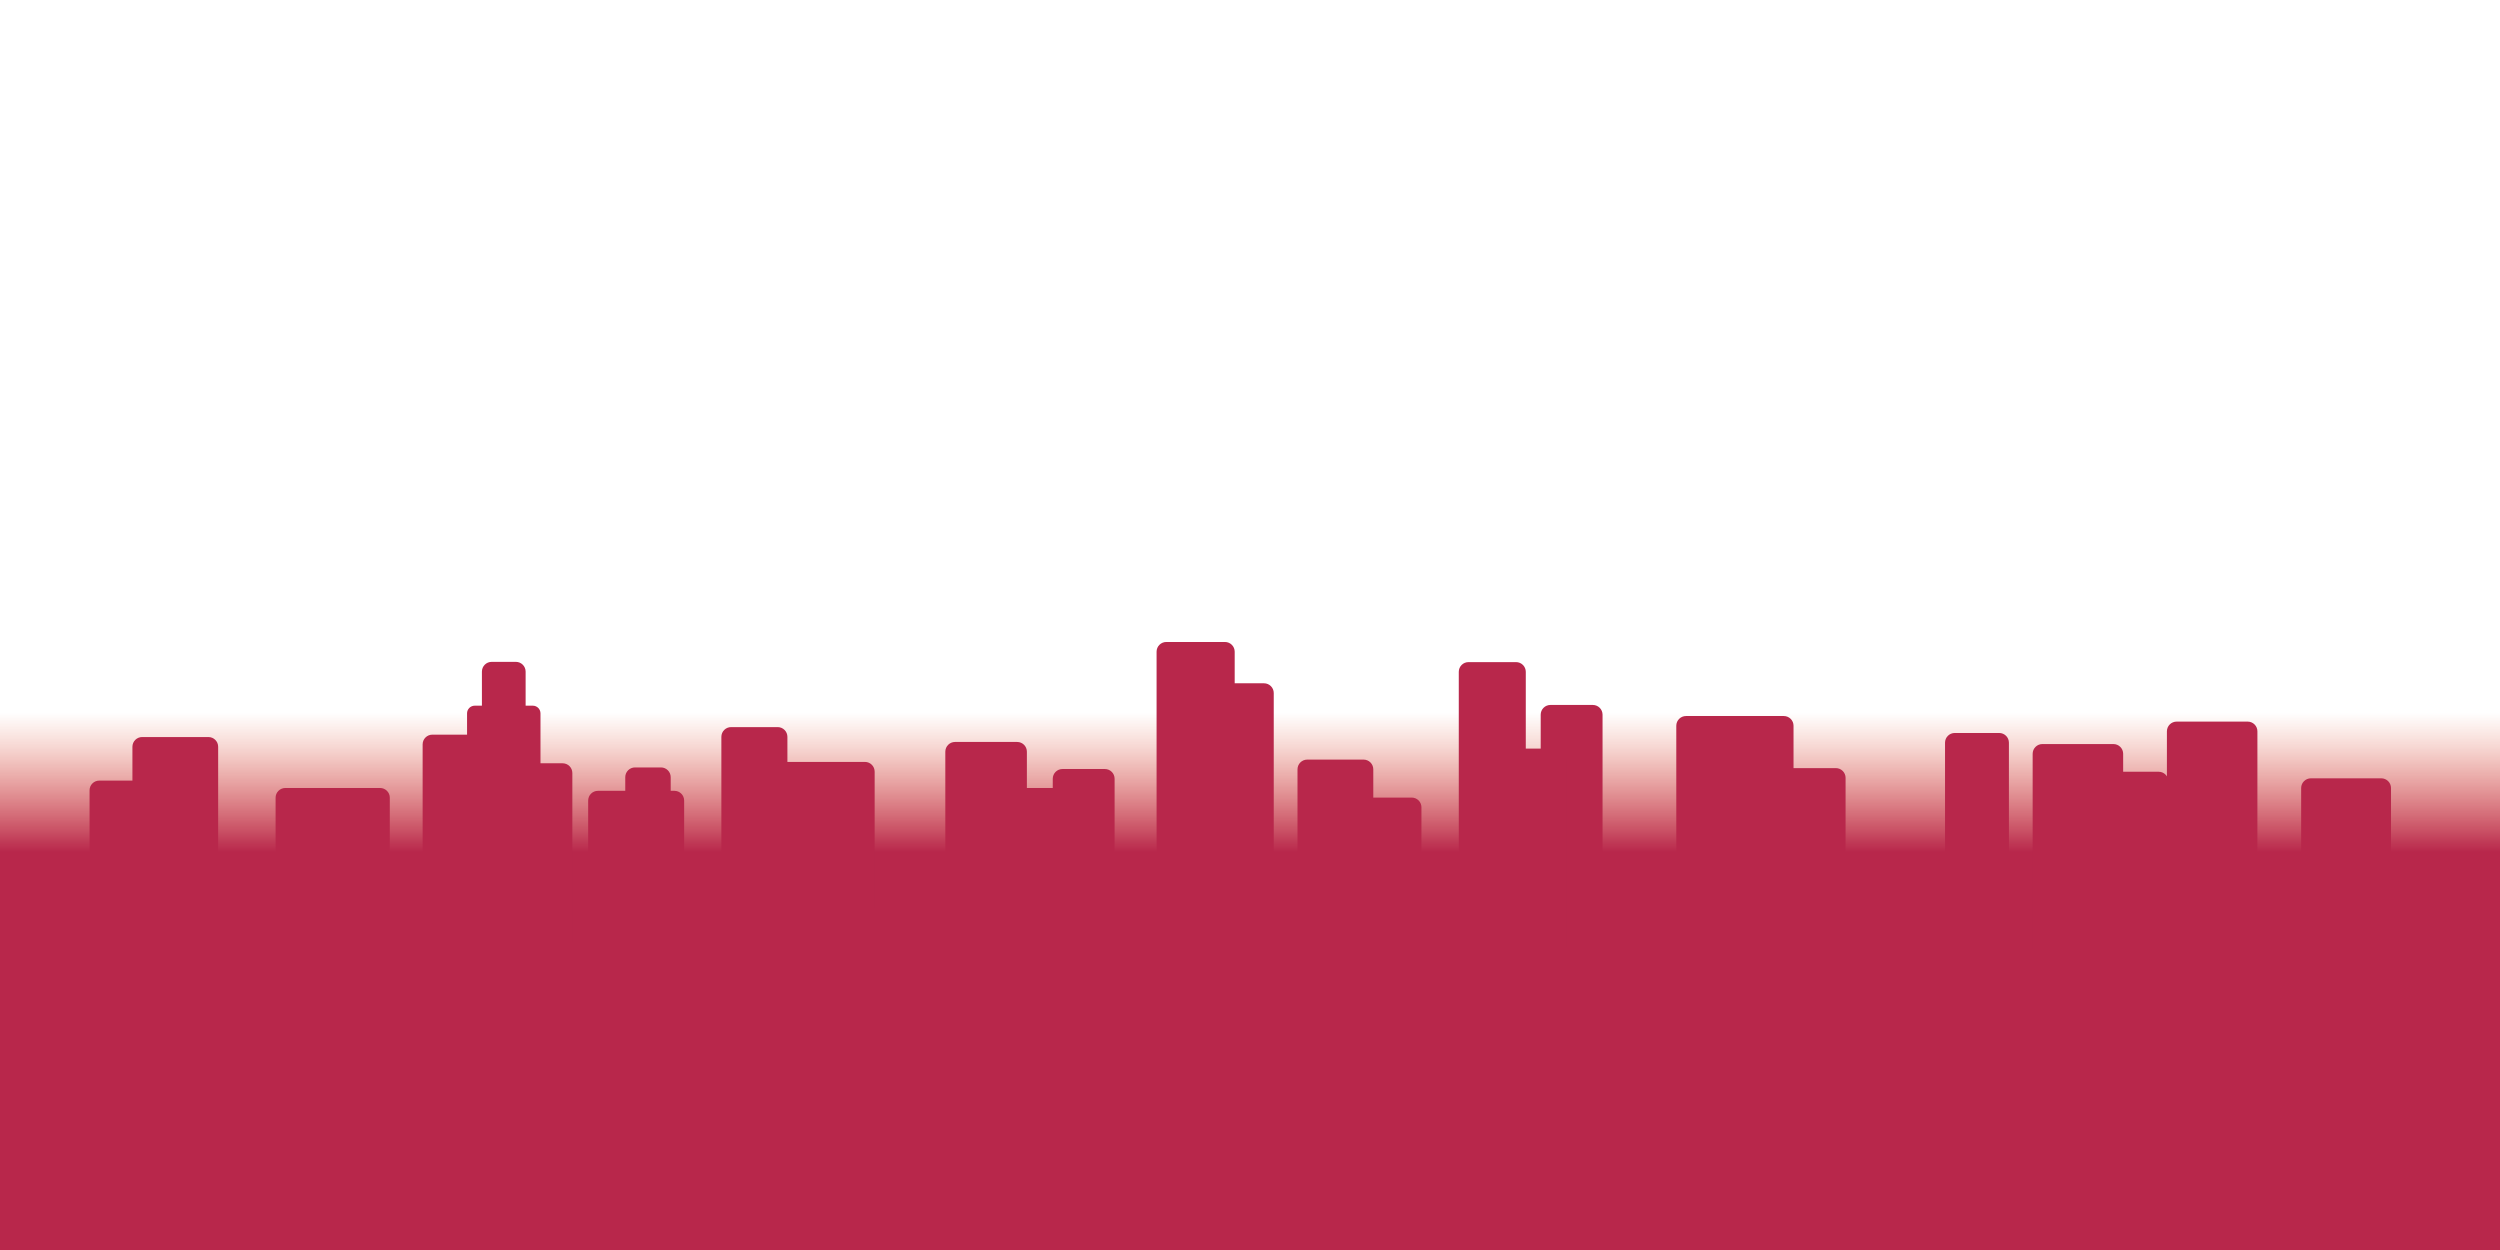
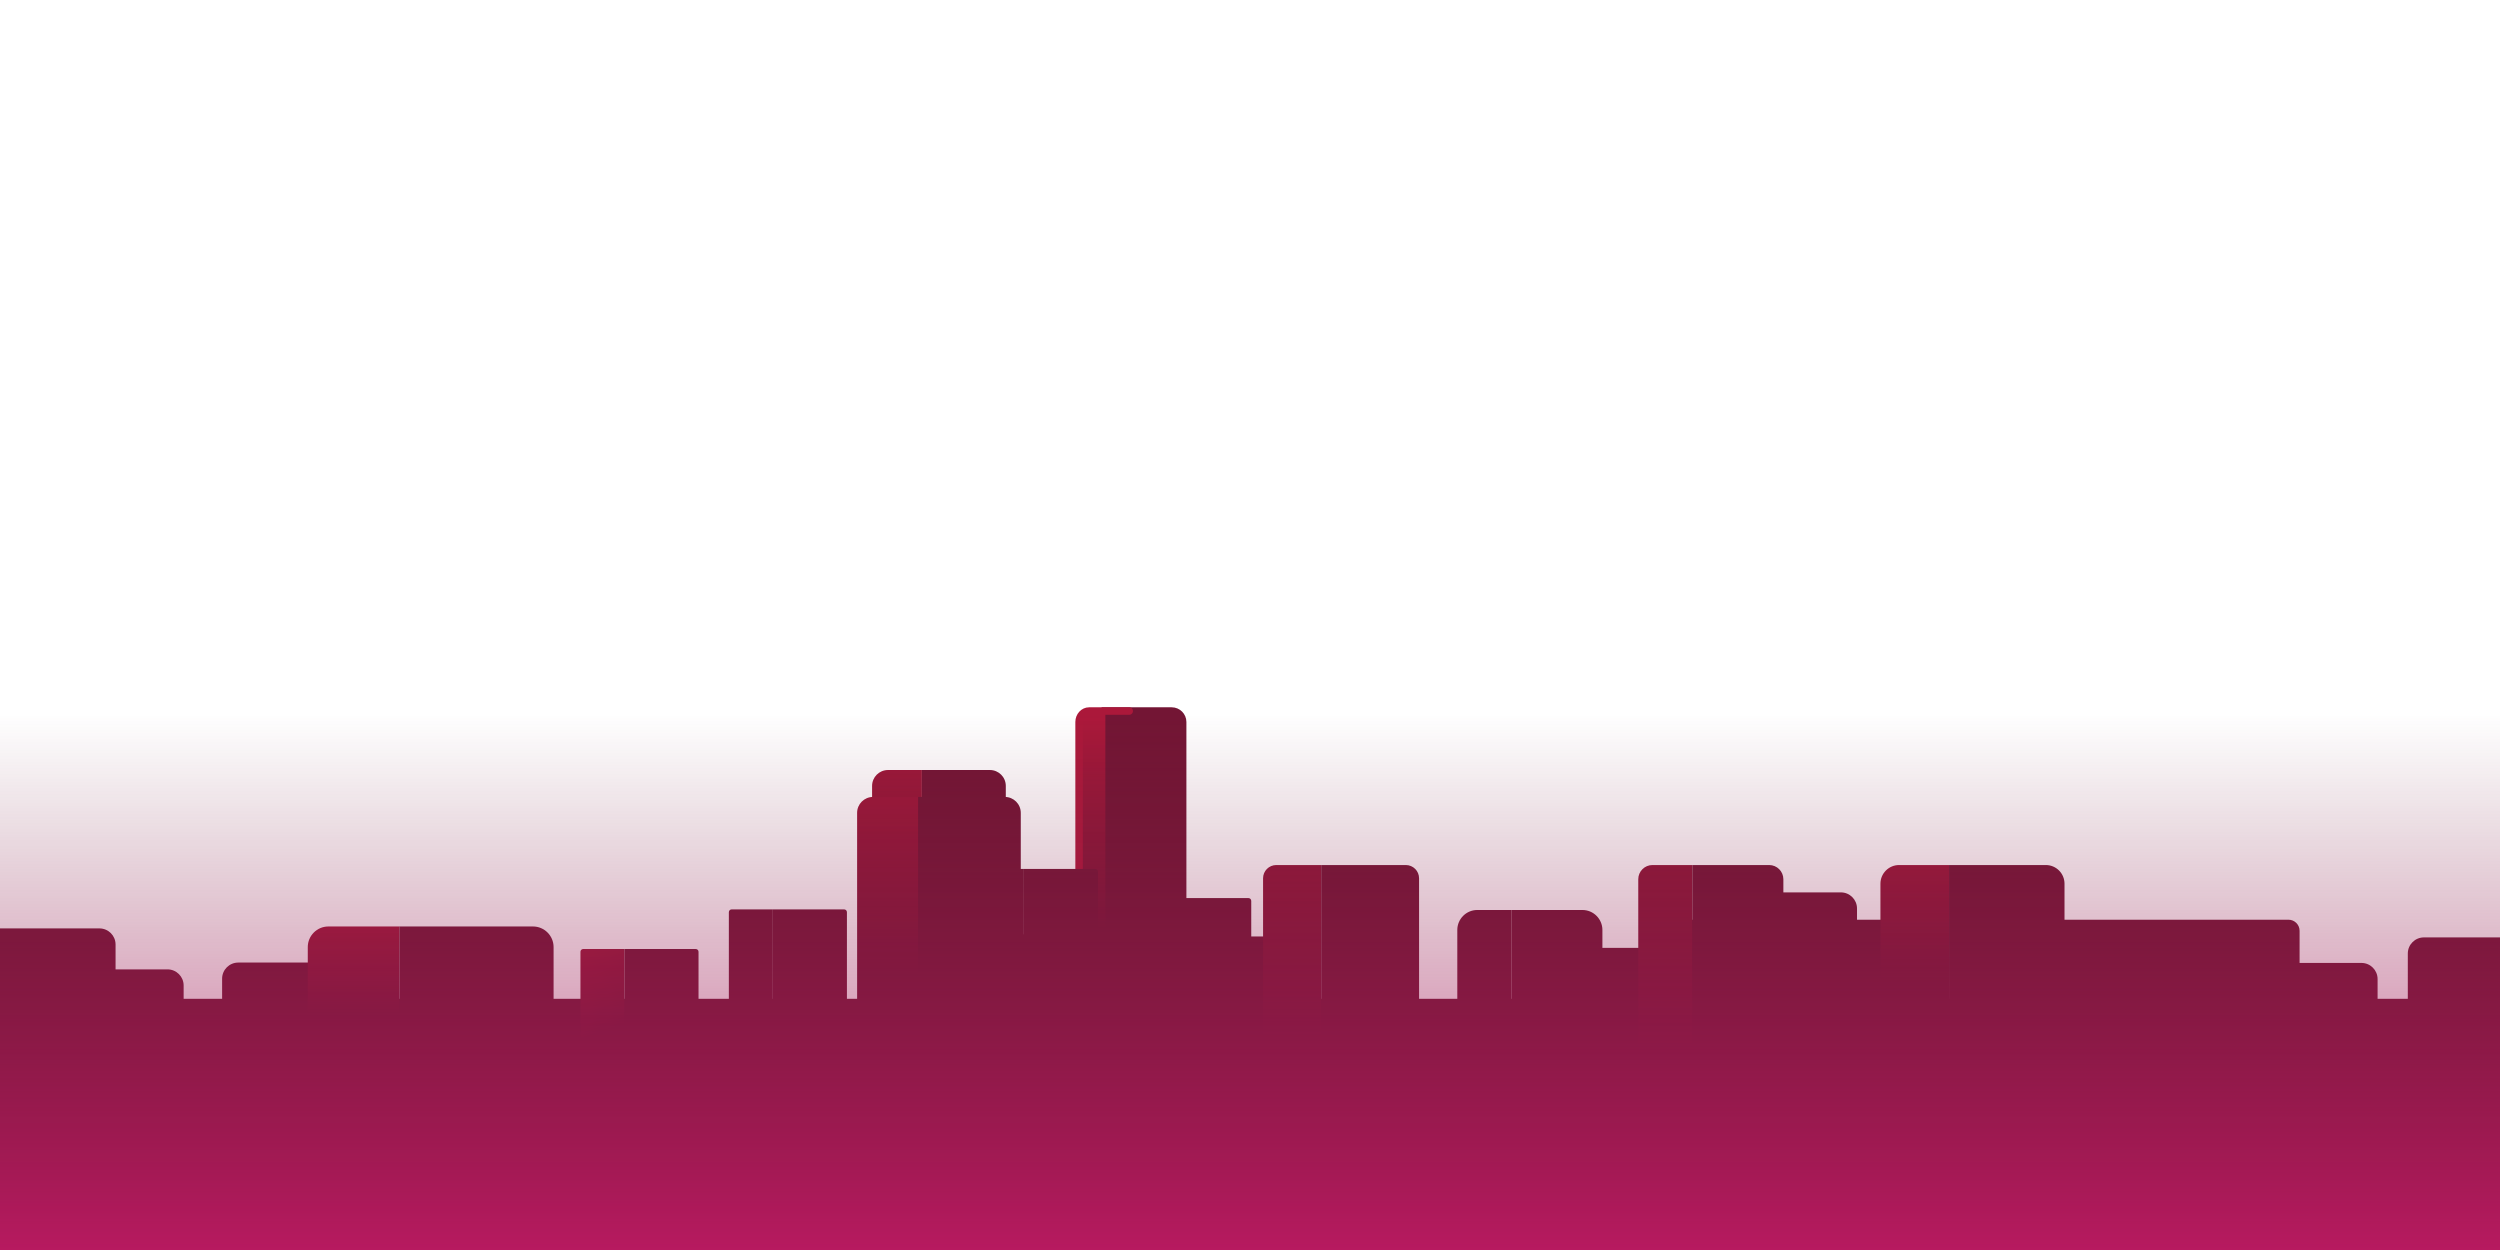
- <svg xmlns="http://www.w3.org/2000/svg" viewBox="0 0 1000 500">
+ <svg xmlns="http://www.w3.org/2000/svg" xmlns:xlink="http://www.w3.org/1999/xlink" viewBox="0 0 1000 500">
  <defs>
-     <linearGradient id="linear-gradient" x1="500" y1="285.066" x2="500" y2="340.788" gradientUnits="userSpaceOnUse">
-       <stop offset="0" stop-color="#e35936" stop-opacity="0" />
-       <stop offset=".252" stop-color="#d94d3a" stop-opacity=".229" />
-       <stop offset=".816" stop-color="#c03046" stop-opacity=".805" />
-       <stop offset="1" stop-color="#b8274b" />
+     <linearGradient id="New_Gradient_Swatch" data-name="New Gradient Swatch" x1="436.891" y1="372.185" x2="436.891" y2="287.886" gradientTransform="translate(873.781 781.92) rotate(-180)" gradientUnits="userSpaceOnUse">
+       <stop offset="0" stop-color="#731534" />
+       <stop offset=".762" stop-color="#9c1738" />
+       <stop offset="1" stop-color="#ab183a" />
+     </linearGradient>
+     <linearGradient id="New_Gradient_Swatch-2" data-name="New Gradient Swatch" x1="358.799" y1="378.919" x2="358.799" y2="284.092" gradientTransform="matrix(1, 0, 0, 1, 0, 0)" xlink:href="#New_Gradient_Swatch" />
+     <linearGradient id="New_Gradient_Swatch-3" data-name="New Gradient Swatch" x1="355.041" y1="389.69" x2="355.041" y2="294.864" gradientTransform="matrix(1, 0, 0, 1, 0, 0)" xlink:href="#New_Gradient_Swatch" />
+     <linearGradient id="New_Gradient_Swatch-4" data-name="New Gradient Swatch" x1="516.851" y1="414.776" x2="516.851" y2="278.426" gradientTransform="matrix(1, 0, 0, 1, 0, 0)" xlink:href="#New_Gradient_Swatch" />
+     <linearGradient id="New_Gradient_Swatch-5" data-name="New Gradient Swatch" x1="666.118" y1="418.502" x2="666.118" y2="267.674" gradientTransform="matrix(1, 0, 0, 1, 0, 0)" xlink:href="#New_Gradient_Swatch" />
+     <linearGradient id="New_Gradient_Swatch-6" data-name="New Gradient Swatch" x1="765.891" y1="392.501" x2="765.891" y2="324.328" gradientTransform="matrix(1, 0, 0, 1, 0, 0)" xlink:href="#New_Gradient_Swatch" />
+     <linearGradient id="New_Gradient_Swatch-7" data-name="New Gradient Swatch" x1="141.427" y1="405.331" x2="141.427" y2="360.36" gradientTransform="matrix(1, 0, 0, 1, 0, 0)" xlink:href="#New_Gradient_Swatch" />
+     <linearGradient id="New_Gradient_Swatch-8" data-name="New Gradient Swatch" x1="242.777" y1="412.05" x2="228.059" y2="366.425" gradientTransform="matrix(1, 0, 0, 1, 0, 0)" xlink:href="#New_Gradient_Swatch" />
+     <linearGradient id="linear-gradient" x1="500" y1="500" x2="500" y2="285.656" gradientUnits="userSpaceOnUse">
+       <stop offset="0" stop-color="#d41c72" stop-opacity=".7" />
+       <stop offset=".308" stop-color="#b41d62" stop-opacity=".501" />
+       <stop offset="1" stop-color="#66213a" stop-opacity="0" />
    </linearGradient>
  </defs>
-   <g id="Layer_13" data-name="Layer 13">
-     <rect y="269.032" width="1000" height="230.968" fill="url(#linear-gradient)" />
+   <g id="Layer_18" data-name="Layer 18">
+     <g>
+       <path d="m442.144,284.417h26.531c2.42,0,4.384,1.965,4.384,4.384v208.702h-30.915v-213.086h0Z" fill="#731534" stroke="#731534" stroke-miterlimit="10" stroke-width="3" />
+       <path d="m431.637,284.417h10.507v208.702c0,2.42-1.965,4.384-4.384,4.384h-6.122v-213.086h0Z" transform="translate(873.781 781.92) rotate(180)" fill="url(#New_Gradient_Swatch)" />
+       <path d="m451.681,284.417h-16.027c-2.218,0-4.016,1.963-4.016,4.384v208.702" fill="none" stroke="#ab183a" stroke-linecap="round" stroke-miterlimit="10" stroke-width="3" />
+     </g>
+     <path d="m811.15,367.885h104.245c2.45,0,4.439,1.989,4.439,4.439v41.739h-113.123v-41.739c0-2.45,1.989-4.439,4.439-4.439Z" fill="#731534" />
+     <path d="m664.37,367.885h104.245c2.45,0,4.439,1.989,4.439,4.439v41.739h-113.123v-41.739c0-2.45,1.989-4.439,4.439-4.439Z" fill="#731534" />
+     <rect x="-10.565" y="399.523" width="1014.745" height="100.477" fill="#731534" />
+     <path d="m95.295,385.027h39.726c3.559,0,6.449,2.89,6.449,6.449v46.175h-52.624v-46.175c0-3.559,2.89-6.449,6.449-6.449Z" fill="#731534" />
+     <path d="m-15.661,371.364h55.438c3.559,0,6.449,2.89,6.449,6.449v46.175H-22.109v-46.175c0-3.559,2.89-6.449,6.449-6.449Z" fill="#731534" />
+     <path d="m11.568,387.75h55.438c3.559,0,6.449,2.89,6.449,6.449v46.175H5.119v-46.175c0-3.559,2.89-6.449,6.449-6.449Z" fill="#731534" />
+     <path d="m625.851,379.146h39.726c3.559,0,6.449,2.89,6.449,6.449v46.175h-52.624v-46.175c0-3.559,2.89-6.449,6.449-6.449Z" fill="#731534" />
+     <path d="m696.63,356.954h39.726c3.559,0,6.449,2.89,6.449,6.449v46.175h-52.624v-46.175c0-3.559,2.89-6.449,6.449-6.449Z" fill="#731534" />
+     <path d="m904.86,385.174h39.726c3.559,0,6.449,2.89,6.449,6.449v46.175h-52.624v-46.175c0-3.559,2.89-6.449,6.449-6.449Z" fill="#731534" />
+     <path d="m969.572,374.961h39.726c3.559,0,6.449,2.89,6.449,6.449v46.175h-52.624v-46.175c0-3.559,2.89-6.449,6.449-6.449Z" fill="#731534" />
+     <path d="m458.41,374.587h59.99c2.45,0,4.439,1.989,4.439,4.439v41.739h-68.868v-41.739c0-2.45,1.989-4.439,4.439-4.439Z" fill="#731534" />
+     <g>
+       <g>
+         <path d="m355.199,308.003h13.565v100.419h-19.929v-94.055c0-3.512,2.852-6.364,6.364-6.364Z" fill="url(#New_Gradient_Swatch-2)" />
+         <path d="m368.764,308.003h27.192c3.512,0,6.364,2.852,6.364,6.364v94.055h-33.557v-100.419h0Z" fill="#731534" />
+       </g>
+       <path d="m349.209,318.775h18.028v100.419h-24.392v-94.055c0-3.512,2.852-6.364,6.364-6.364Z" fill="url(#New_Gradient_Swatch-3)" />
+       <path d="m367.238,318.775h34.709c3.512,0,6.364,2.852,6.364,6.364v94.055h-41.073v-100.419h0Z" fill="#731534" />
+     </g>
+     <g>
+       <path d="m510.523,346.014h17.954v88.026h-23.251v-82.729c0-2.923,2.373-5.297,5.297-5.297Z" fill="url(#New_Gradient_Swatch-4)" />
+       <path d="m528.476,346.014h33.853c2.923,0,5.297,2.373,5.297,5.297v82.729h-39.15v-88.026h0Z" fill="#731534" />
+     </g>
+     <g>
+       <path d="m590.92,363.994h13.627v68.567h-21.627v-60.567c0-4.415,3.585-8,8-8Z" fill="#731534" />
+       <path d="m604.547,363.994h28.416c4.415,0,8,3.585,8,8v60.567h-36.416v-68.567h0Z" fill="#731534" />
+     </g>
+     <g>
+       <path d="m391.884,373.723h32.954v68.567h-34.063v-67.458c0-.612.497-1.109,1.109-1.109Z" fill="#731534" />
+       <path d="m424.838,373.723h56.248c.612,0,1.109.497,1.109,1.109v67.458h-57.357v-68.567h0Z" fill="#731534" />
+     </g>
+     <g>
+       <path d="m660.99,346.014h15.941v83.399h-21.627v-77.713c0-3.138,2.548-5.686,5.686-5.686Z" fill="url(#New_Gradient_Swatch-5)" />
+       <path d="m676.931,346.014h30.73c3.138,0,5.686,2.548,5.686,5.686v77.713h-36.416v-83.399h0Z" fill="#731534" />
+     </g>
+     <g>
+       <path d="m759.645,346.014h19.963v90.334h-27.435v-82.863c0-4.124,3.348-7.472,7.472-7.472Z" fill="url(#New_Gradient_Swatch-6)" />
+       <path d="m779.608,346.014h38.724c4.124,0,7.472,3.348,7.472,7.472v82.863h-46.196v-90.334h0Z" fill="#731534" />
+     </g>
+     <g>
+       <path d="m292.65,363.758h16.489v83.399h-17.598v-82.29c0-.612.497-1.109,1.109-1.109Z" fill="#731534" />
+       <path d="m309.138,363.758h28.523c.612,0,1.109.497,1.109,1.109v82.29h-29.632v-83.399h0Z" fill="#731534" />
+     </g>
+     <g>
+       <path d="m393.073,347.565h16.489v83.399h-17.598v-82.29c0-.612.497-1.109,1.109-1.109Z" fill="#731534" />
+       <path d="m409.562,347.565h28.523c.612,0,1.109.497,1.109,1.109v82.29h-29.632v-83.399h0Z" fill="#731534" />
+     </g>
+     <g>
+       <path d="m454.378,359.236h16.489v83.399h-17.598v-82.29c0-.612.497-1.109,1.109-1.109Z" fill="#731534" />
+       <path d="m470.867,359.236h28.523c.612,0,1.109.497,1.109,1.109v82.29h-29.632v-83.399h0Z" fill="#731534" />
+     </g>
+     <g>
+       <path d="m131.357,370.591h28.388v48.825h-36.636v-40.577c0-4.552,3.696-8.248,8.248-8.248Z" fill="url(#New_Gradient_Swatch-7)" />
+       <path d="m159.745,370.591h53.441c4.552,0,8.248,3.696,8.248,8.248v40.577h-61.689v-48.825h0Z" fill="#731534" />
+     </g>
+     <g>
+       <path d="m233.29,379.602h16.489v53.757h-17.598v-52.648c0-.612.497-1.109,1.109-1.109Z" fill="url(#New_Gradient_Swatch-8)" />
+       <path d="m249.779,379.602h28.523c.612,0,1.109.497,1.109,1.109v52.648h-29.632v-53.757h0Z" fill="#731534" />
+     </g>
  </g>
-   <g id="Layer_14" data-name="Layer 14">
-     <rect x="169.053" y="293.859" width="37.378" height="75.603" rx="3.896" ry="3.896" fill="#b8274b" />
-     <rect x="191.56" y="305.313" width="37.378" height="75.603" rx="3.896" ry="3.896" fill="#b8274b" />
-     <rect x="110.238" y="315.193" width="45.686" height="62.389" rx="3.896" ry="3.896" fill="#b8274b" />
-     <rect x="52.968" y="294.815" width="34.295" height="72.387" rx="3.896" ry="3.896" fill="#b8274b" />
-     <rect x="35.82" y="312.236" width="34.295" height="72.387" rx="3.896" ry="3.896" fill="#b8274b" />
-     <rect x="304.177" y="304.765" width="45.686" height="62.389" rx="3.896" ry="3.896" fill="#b8274b" />
-     <rect x="378.126" y="296.783" width="32.629" height="62.389" rx="3.896" ry="3.896" fill="#b8274b" />
-     <rect x="421.102" y="307.605" width="24.741" height="62.389" rx="3.896" ry="3.896" fill="#b8274b" />
-     <rect x="405.376" y="315.193" width="24.741" height="62.389" rx="3.896" ry="3.896" fill="#b8274b" />
-     <path d="m545.42,501.653h-22.522c-2.152,0-3.896,2.152-3.896,0v-193.918c0-2.152,1.744-3.896,3.896-3.896h22.522c2.152,0,3.896,1.744,3.896,3.896v193.918c0,2.152-1.744,0-3.896,0Z" fill="#b8274b" />
-     <path d="m564.683,501.653h-18.773c-2.152,0-3.896,2.152-3.896,0v-178.725c0-2.152,1.744-3.896,3.896-3.896h18.773c2.152,0,3.896,1.744,3.896,3.896v178.725c0,2.152-1.744,0-3.896,0Z" fill="#b8274b" />
-     <rect x="583.511" y="264.844" width="26.805" height="83.585" rx="3.896" ry="3.896" fill="#b8274b" />
-     <rect x="616.279" y="281.979" width="24.741" height="83.585" rx="3.896" ry="3.896" fill="#b8274b" />
-     <rect x="601.797" y="299.444" width="24.741" height="83.585" rx="3.896" ry="3.896" fill="#b8274b" />
-     <rect x="462.632" y="256.79" width="31.244" height="108.013" rx="3.896" ry="3.896" fill="#b8274b" />
-     <rect x="478.254" y="273.316" width="31.244" height="86.799" rx="3.896" ry="3.896" fill="#b8274b" />
-     <rect x="288.547" y="290.84" width="26.415" height="62.389" rx="3.896" ry="3.896" fill="#b8274b" />
-     <rect x="250.105" y="306.973" width="18.174" height="38.073" rx="3.896" ry="3.896" fill="#b8274b" />
-     <rect x="235.268" y="316.331" width="38.394" height="38.073" rx="3.896" ry="3.896" fill="#b8274b" />
-     <rect x="186.822" y="282.27" width="29.372" height="49.406" rx="3.077" ry="3.077" fill="#b8274b" />
-     <rect x="192.766" y="264.744" width="17.483" height="49.406" rx="3.896" ry="3.896" fill="#b8274b" />
-     <rect x="813.063" y="297.62" width="36.199" height="86.099" rx="3.896" ry="3.896" fill="#b8274b" />
-     <rect x="920.463" y="311.328" width="35.944" height="74.204" rx="3.896" ry="3.896" fill="#b8274b" />
-     <rect x="831.162" y="308.698" width="36.199" height="60.201" rx="3.896" ry="3.896" fill="#b8274b" />
-     <rect x="670.515" y="286.409" width="46.898" height="67.996" rx="3.896" ry="3.896" fill="#b8274b" />
-     <rect x="866.763" y="288.64" width="36.199" height="86.099" rx="3.896" ry="3.896" fill="#b8274b" />
-     <rect x="778.012" y="293.19" width="25.552" height="71.612" rx="3.896" ry="3.896" fill="#b8274b" />
-     <rect x="711.689" y="307.245" width="26.545" height="75.603" rx="3.896" ry="3.896" fill="#b8274b" />
+   <g id="Layer_11" data-name="Layer 11">
+     <rect y="279.916" width="1000" height="220.084" fill="url(#linear-gradient)" />
  </g>
</svg>
